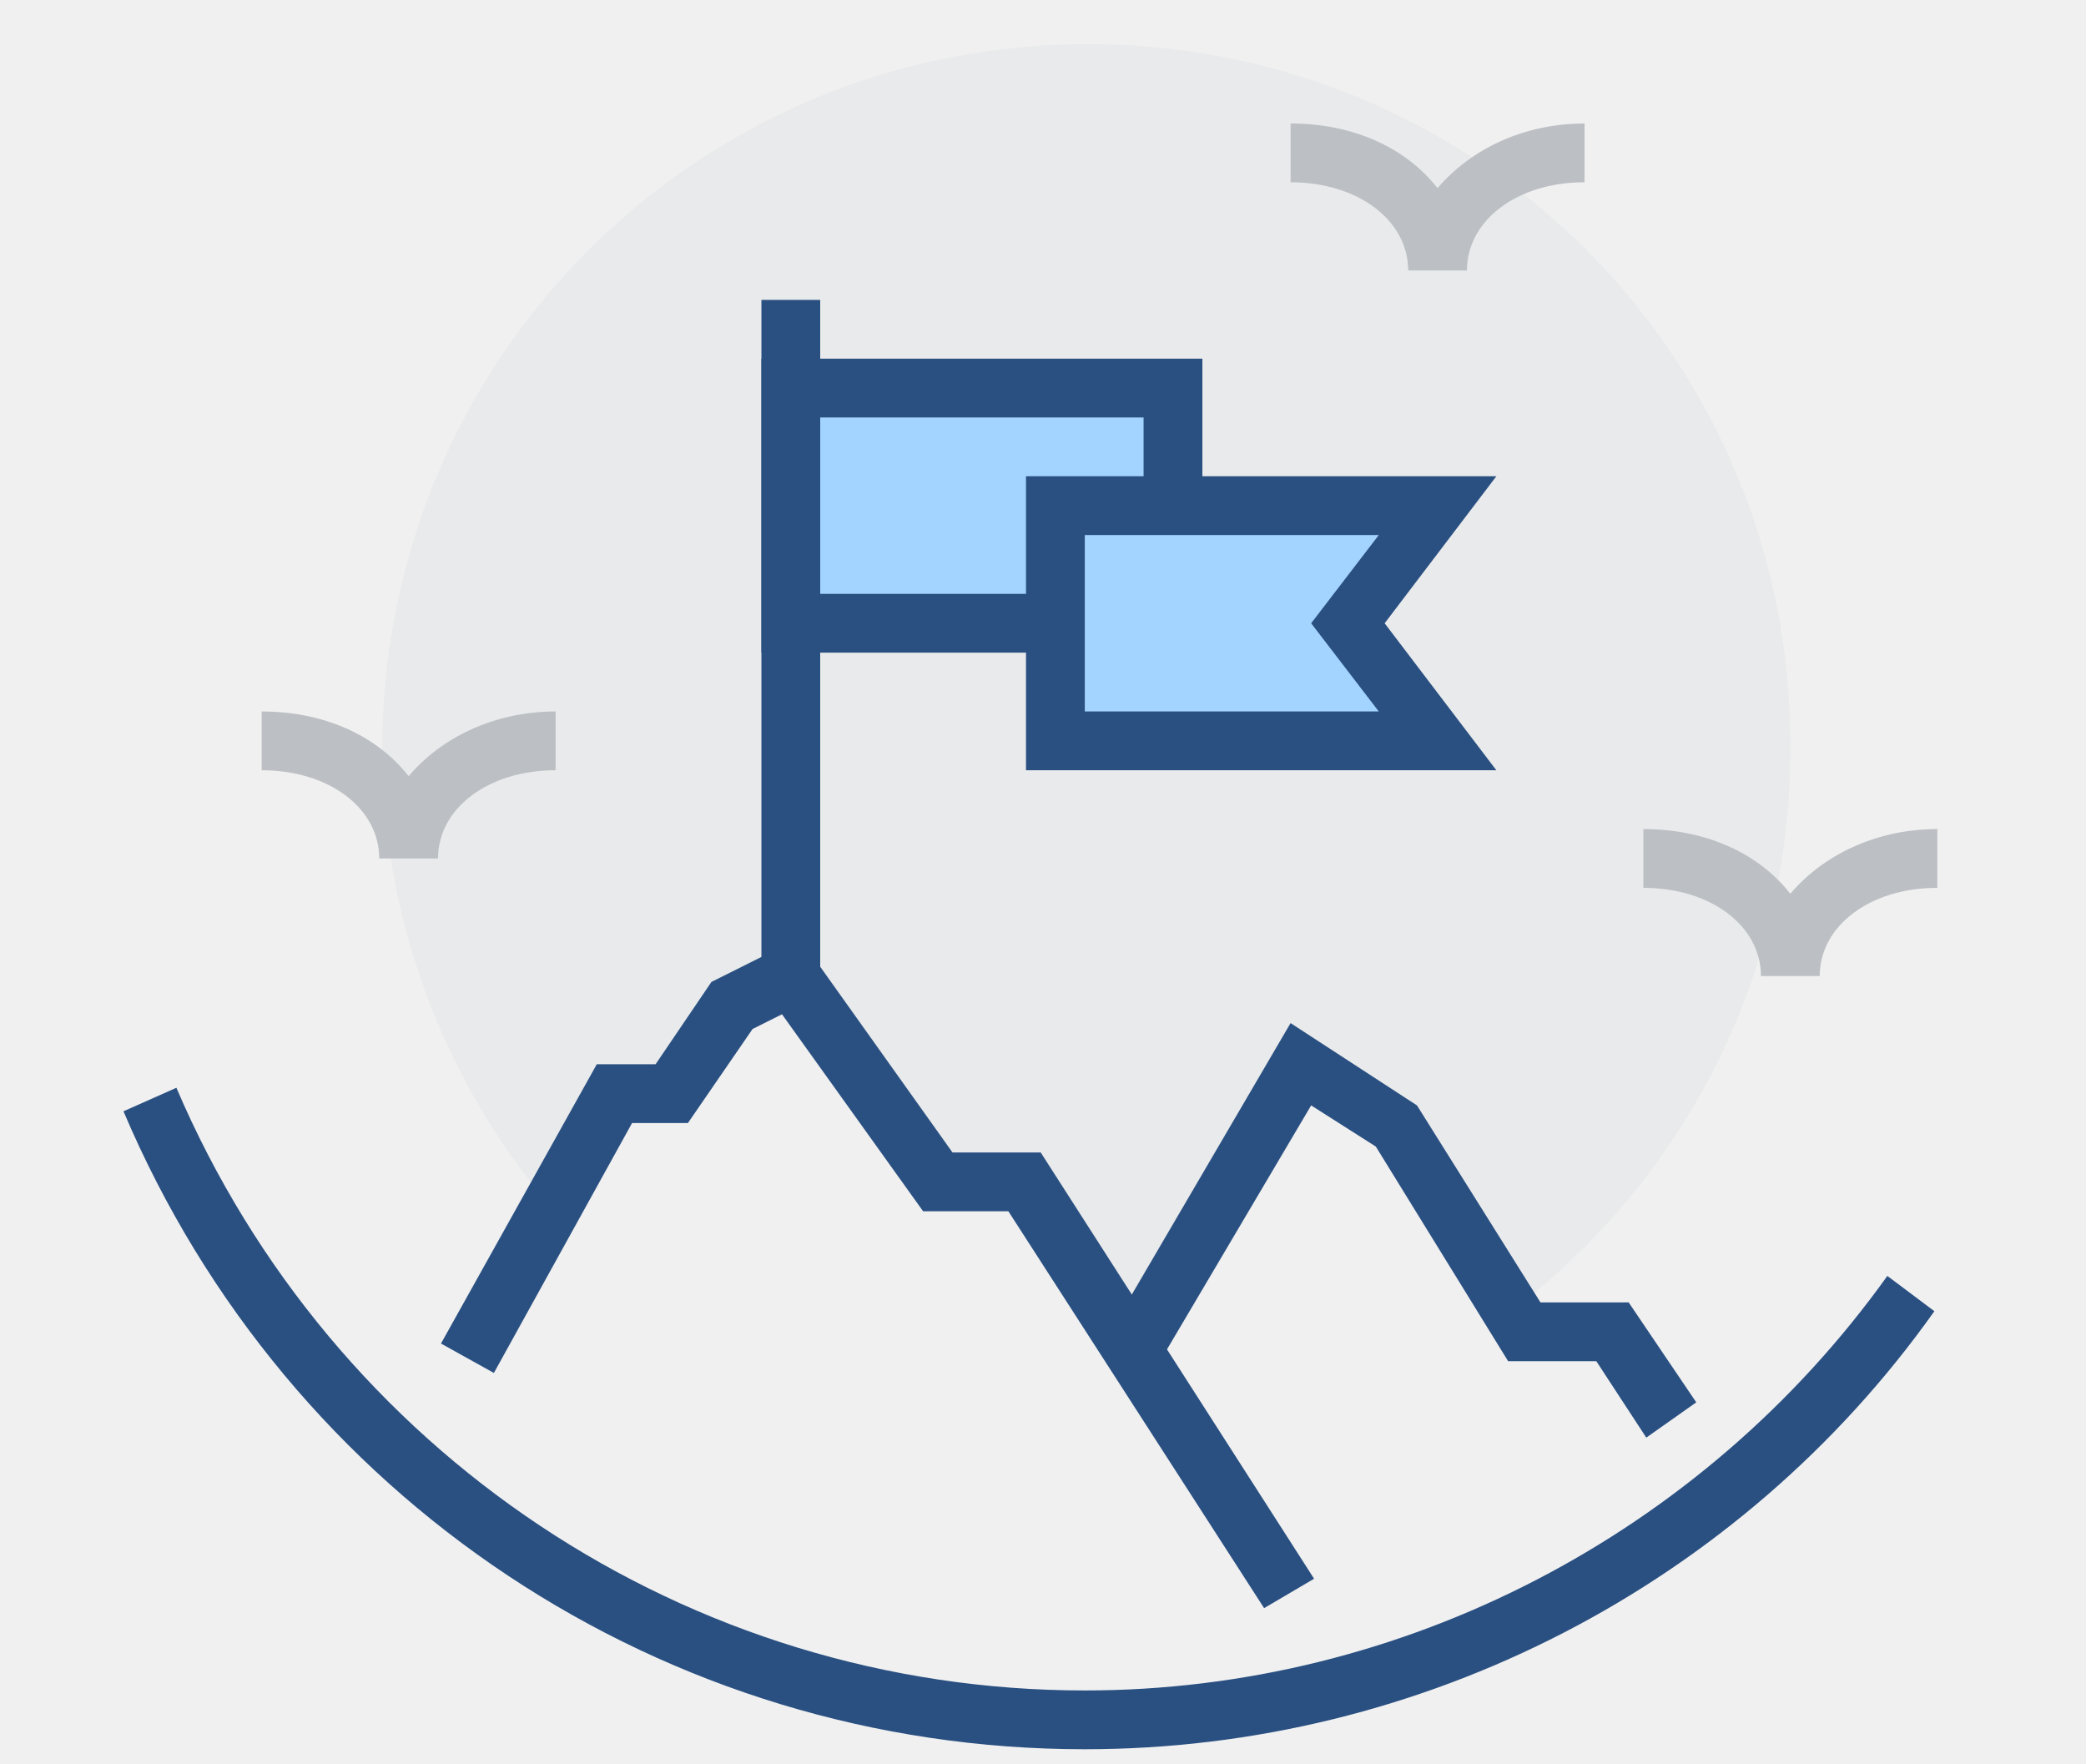
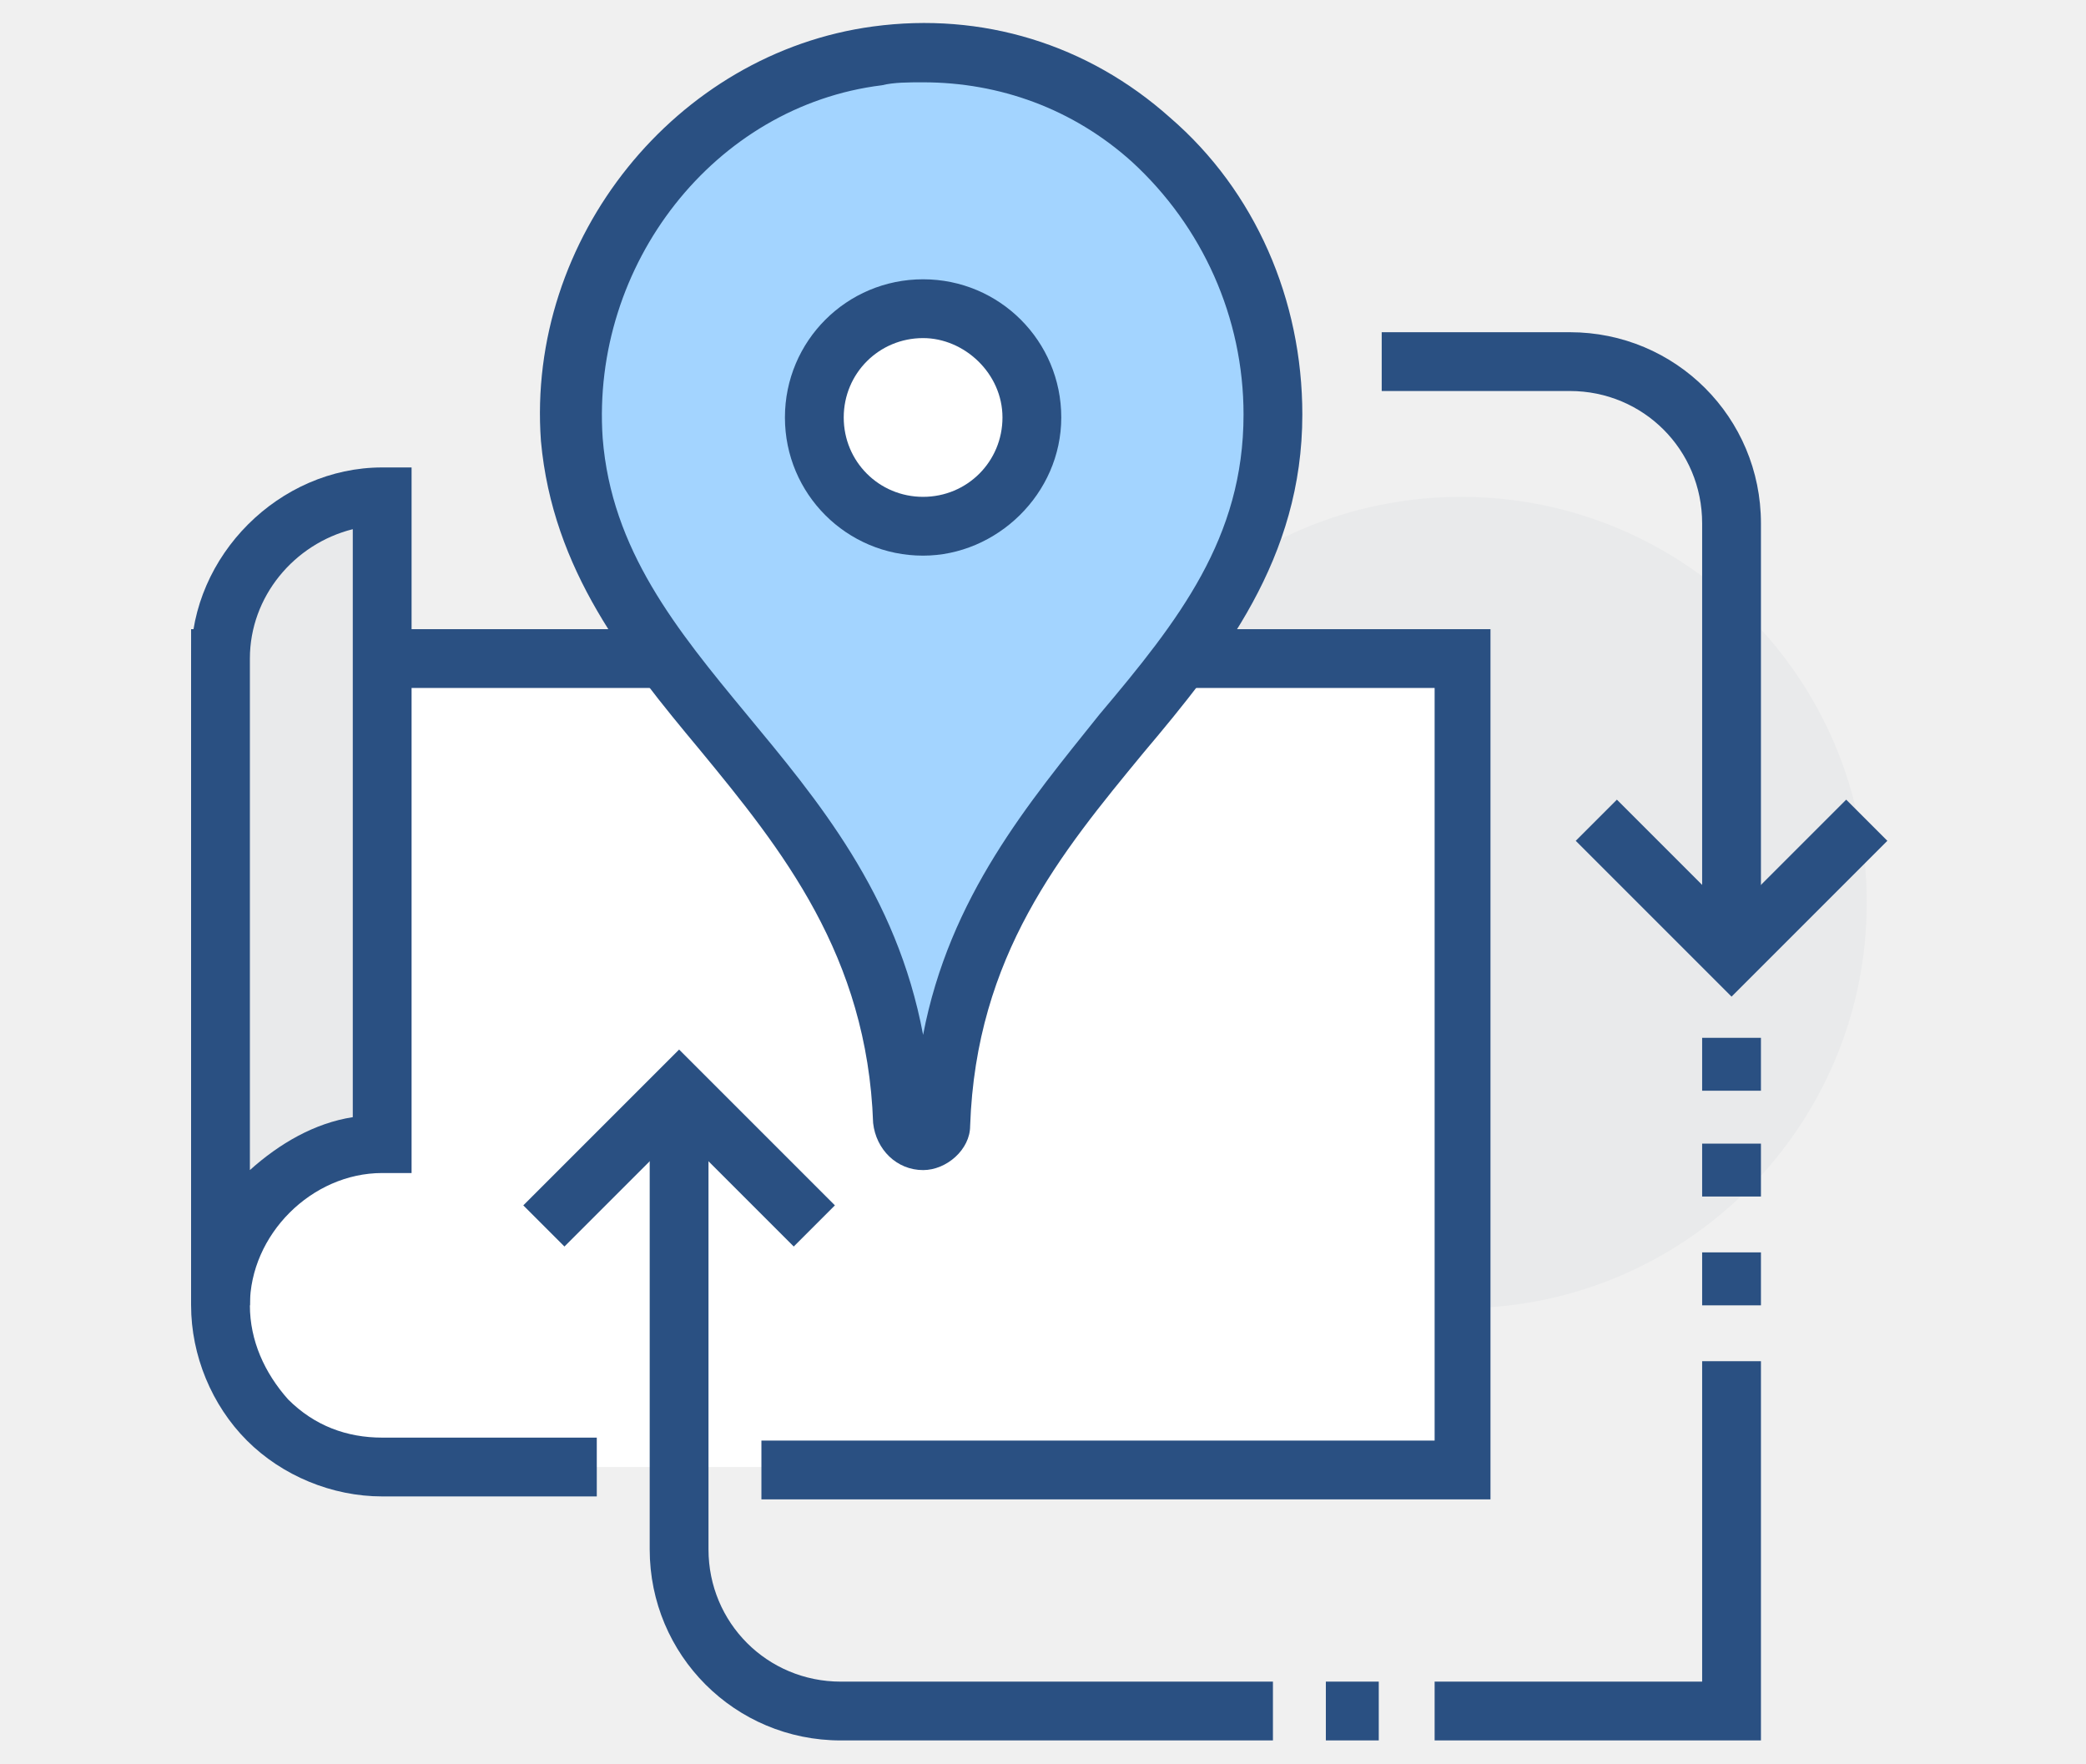
- <svg xmlns="http://www.w3.org/2000/svg" t="1574066711624" class="icon" viewBox="0 0 1211 1024" version="1.1" p-id="4510" width="75.688" height="64">
+ <svg xmlns="http://www.w3.org/2000/svg" t="1574321507294" class="icon" viewBox="0 0 1211 1024" version="1.1" p-id="9656" width="75.688" height="64">
  <defs>
    <style type="text/css" />
  </defs>
-   <path d="M629.76 1015.467C385.707 1015.467 167.253 870.4 71.68 645.12L102.4 631.467c90.453 211.627 296.96 349.867 527.36 349.867 184.32 0 358.4-90.453 465.92-240.64l27.307 20.48c-112.64 158.72-296.96 254.293-493.227 254.293z" fill="#2A5082" p-id="4511" />
-   <path d="M631.467 25.6c-226.987 0-409.6 182.613-409.6 409.6 0 100.693 37.547 194.56 97.28 264.533l35.84-64.853h34.133l34.133-51.2 34.133-17.067 85.333 119.467h51.2l63.147 97.28 97.28-165.547 54.613 35.84 68.267 107.52c98.987-75.093 162.133-192.853 162.133-325.973 1.707-226.987-180.907-409.6-407.893-409.6z" fill="#E9EAEB" p-id="4512" />
-   <path d="M955.733 834.56l-29.013-44.373h-51.2L798.72 665.6l-37.547-23.893-88.747 150.187-29.013-17.067 105.813-180.907 73.387 47.787 71.68 114.347h51.2l39.253 58.027z" fill="#2A5082" p-id="4513" />
-   <path d="M733.867 933.547l-148.48-230.4h-49.493l-81.92-114.347-17.067 8.533-37.547 54.613h-32.427l-80.213 145.067-30.72-17.067 90.453-162.133h34.133l32.427-47.787 51.2-25.6 88.747 124.587h51.2l158.72 247.467z" fill="#2A5082" p-id="4514" />
-   <path d="M459.093 225.28h221.867v136.533h-221.867z" fill="#A3D4FF" p-id="4515" data-spm-anchor-id="a313x.7781069.0.i9" class="selected" />
-   <path d="M698.027 378.88h-256v-170.667h256v170.667z m-221.867-34.133h187.733v-102.4h-187.733v102.4z" fill="#2A5082" p-id="4516" />
-   <path d="M834.56 430.08h-221.867v-136.533h221.867l-51.2 68.267z" fill="#A3D4FF" p-id="4517" />
-   <path d="M868.693 447.147h-273.067v-170.667h273.067l-64.853 85.333 64.853 85.333z m-238.933-34.133h170.667l-39.253-51.2 39.253-51.2h-170.667v102.4zM442.027 174.08h34.133v397.653h-34.133z" fill="#2A5082" p-id="4518" />
-   <path d="M254.293 498.347h-34.133c0-29.013-29.013-51.2-68.267-51.2v-34.133c35.84 0 66.56 13.653 85.333 37.547 18.773-22.187 49.493-37.547 85.333-37.547v34.133c-39.253 0-68.267 22.187-68.267 51.2zM851.627 157.013h-34.133c0-29.013-29.013-51.2-68.267-51.2v-34.133c35.84 0 66.56 13.653 85.333 37.547 18.773-22.187 49.493-37.547 85.333-37.547v34.133c-39.253 0-68.267 22.187-68.267 51.2zM1056.427 566.613h-34.133c0-29.013-29.013-51.2-68.267-51.2v-34.133c35.84 0 66.56 13.653 85.333 37.547 18.773-22.187 49.493-37.547 85.333-37.547v34.133c-39.253 0-68.267 22.187-68.267 51.2z" fill="#BCC0C4" p-id="4519" />
+   <path d="M848.213 523.947m-235.52 0a235.52 235.52 0 1 0 471.04 0 235.52 235.52 0 1 0-471.04 0Z" fill="#E9EAEB" p-id="9657" />
+   <path d="M128 382.293v375.467c0 51.2 42.667 93.867 93.867 93.867h626.347V382.293H128z" fill="#FFFFFF" p-id="9658" />
+   <path d="M865.28 870.4H442.027v-34.133h390.827V399.36H145.067v358.4c0 20.48 8.533 39.253 22.187 54.613 15.36 15.36 34.133 22.187 54.613 22.187h124.587v34.133H221.867c-29.013 0-58.027-11.947-78.507-32.427-20.48-20.48-32.427-49.493-32.427-78.507v-392.533h754.347V870.4z" fill="#2A5082" p-id="9659" />
+   <path d="M128 757.76c0-47.787 42.667-93.867 93.867-93.867v-375.467c-51.2 0-93.867 46.08-93.867 93.867v375.467z" fill="#E9EAEB" p-id="9660" />
+   <path d="M145.067 757.76h-34.133v-375.467c0-59.733 51.2-110.933 110.933-110.933h17.067v409.6h-17.067c-40.96 0-76.8 35.84-76.8 76.8zM204.8 307.2c-34.133 8.533-59.733 39.253-59.733 75.093v296.96c17.067-15.36 37.547-27.307 59.733-30.72V307.2z" fill="#2A5082" p-id="9661" />
+   <path d="M508.587 32.427c-105.813 13.653-184.32 112.64-177.493 221.867 10.24 151.893 186.027 203.093 192.853 395.947 0 6.827 5.12 11.947 11.947 11.947 6.827 0 10.24-5.12 11.947-11.947 5.12-197.973 191.147-247.467 191.147-411.307 0-122.88-105.813-223.573-230.4-206.507z" fill="#A3D4FF" p-id="9662" />
+   <path d="M535.893 679.253c-15.36 0-27.307-11.947-29.013-27.307-3.413-97.28-52.907-158.72-100.693-216.747-42.667-51.2-85.333-104.107-92.16-179.2C305.493 138.24 392.533 30.72 506.88 15.36 570.027 6.827 631.467 25.6 679.253 68.267c49.493 42.667 76.8 105.813 76.8 172.373 0 83.627-46.08 141.653-92.16 196.267-47.787 58.027-97.28 117.76-100.693 216.747 0 13.653-13.653 25.6-27.307 25.6z m0-631.467c-8.533 0-17.067 0-23.893 1.707-97.28 11.947-168.96 104.107-162.133 204.8 5.12 64.853 42.667 110.933 83.627 160.427 40.96 49.493 87.04 104.107 102.4 186.027 15.36-80.213 61.44-134.827 102.4-186.027 46.08-54.613 83.627-102.4 83.627-174.08 0-56.32-23.893-109.227-64.853-146.773-34.133-30.72-76.8-46.08-121.173-46.08zM1022.293 554.667h-34.133V303.787c0-42.667-34.133-76.8-76.8-76.8H802.133v-34.133h109.227c61.44 0 110.933 49.493 110.933 110.933v250.88z" fill="#2A5082" p-id="9663" />
+   <path d="M1005.227 578.56l-90.453-90.453 23.893-23.893 66.56 66.56 66.56-66.56 23.893 23.893zM1022.293 1010.347H832.853v-34.133h155.307V790.187h34.133zM738.987 1010.347H488.107c-61.44 0-110.933-49.493-110.933-110.933V633.173h34.133v266.24c0 42.667 34.133 76.8 76.8 76.8h250.88v34.133z" fill="#2A5082" p-id="9664" />
+   <path d="M460.8 723.627l-66.56-66.56-66.56 66.56-23.893-23.893 90.453-90.453 90.453 90.453zM988.16 602.453h34.133v30.72h-34.133zM988.16 663.893h34.133v30.72h-34.133zM988.16 727.04h34.133v30.72h-34.133z" fill="#2A5082" p-id="9665" />
+   <path d="M597.333 242.347c0 35.84-27.307 63.147-63.147 63.147-34.133 0-63.147-29.013-63.147-63.147s27.307-63.147 63.147-63.147 63.147 27.307 63.147 63.147z" fill="#FFFFFF" p-id="9666" />
+   <path d="M535.893 322.56c-44.373 0-80.213-35.84-80.213-80.213s35.84-80.213 80.213-80.213 80.213 35.84 80.213 80.213-37.547 80.213-80.213 80.213z m0-126.293c-25.6 0-46.08 20.48-46.08 46.08s20.48 46.08 46.08 46.08 46.08-20.48 46.08-46.08-22.187-46.08-46.08-46.08zM769.707 976.213h30.72v34.133h-30.72z" fill="#2A5082" p-id="9667" />
</svg>
